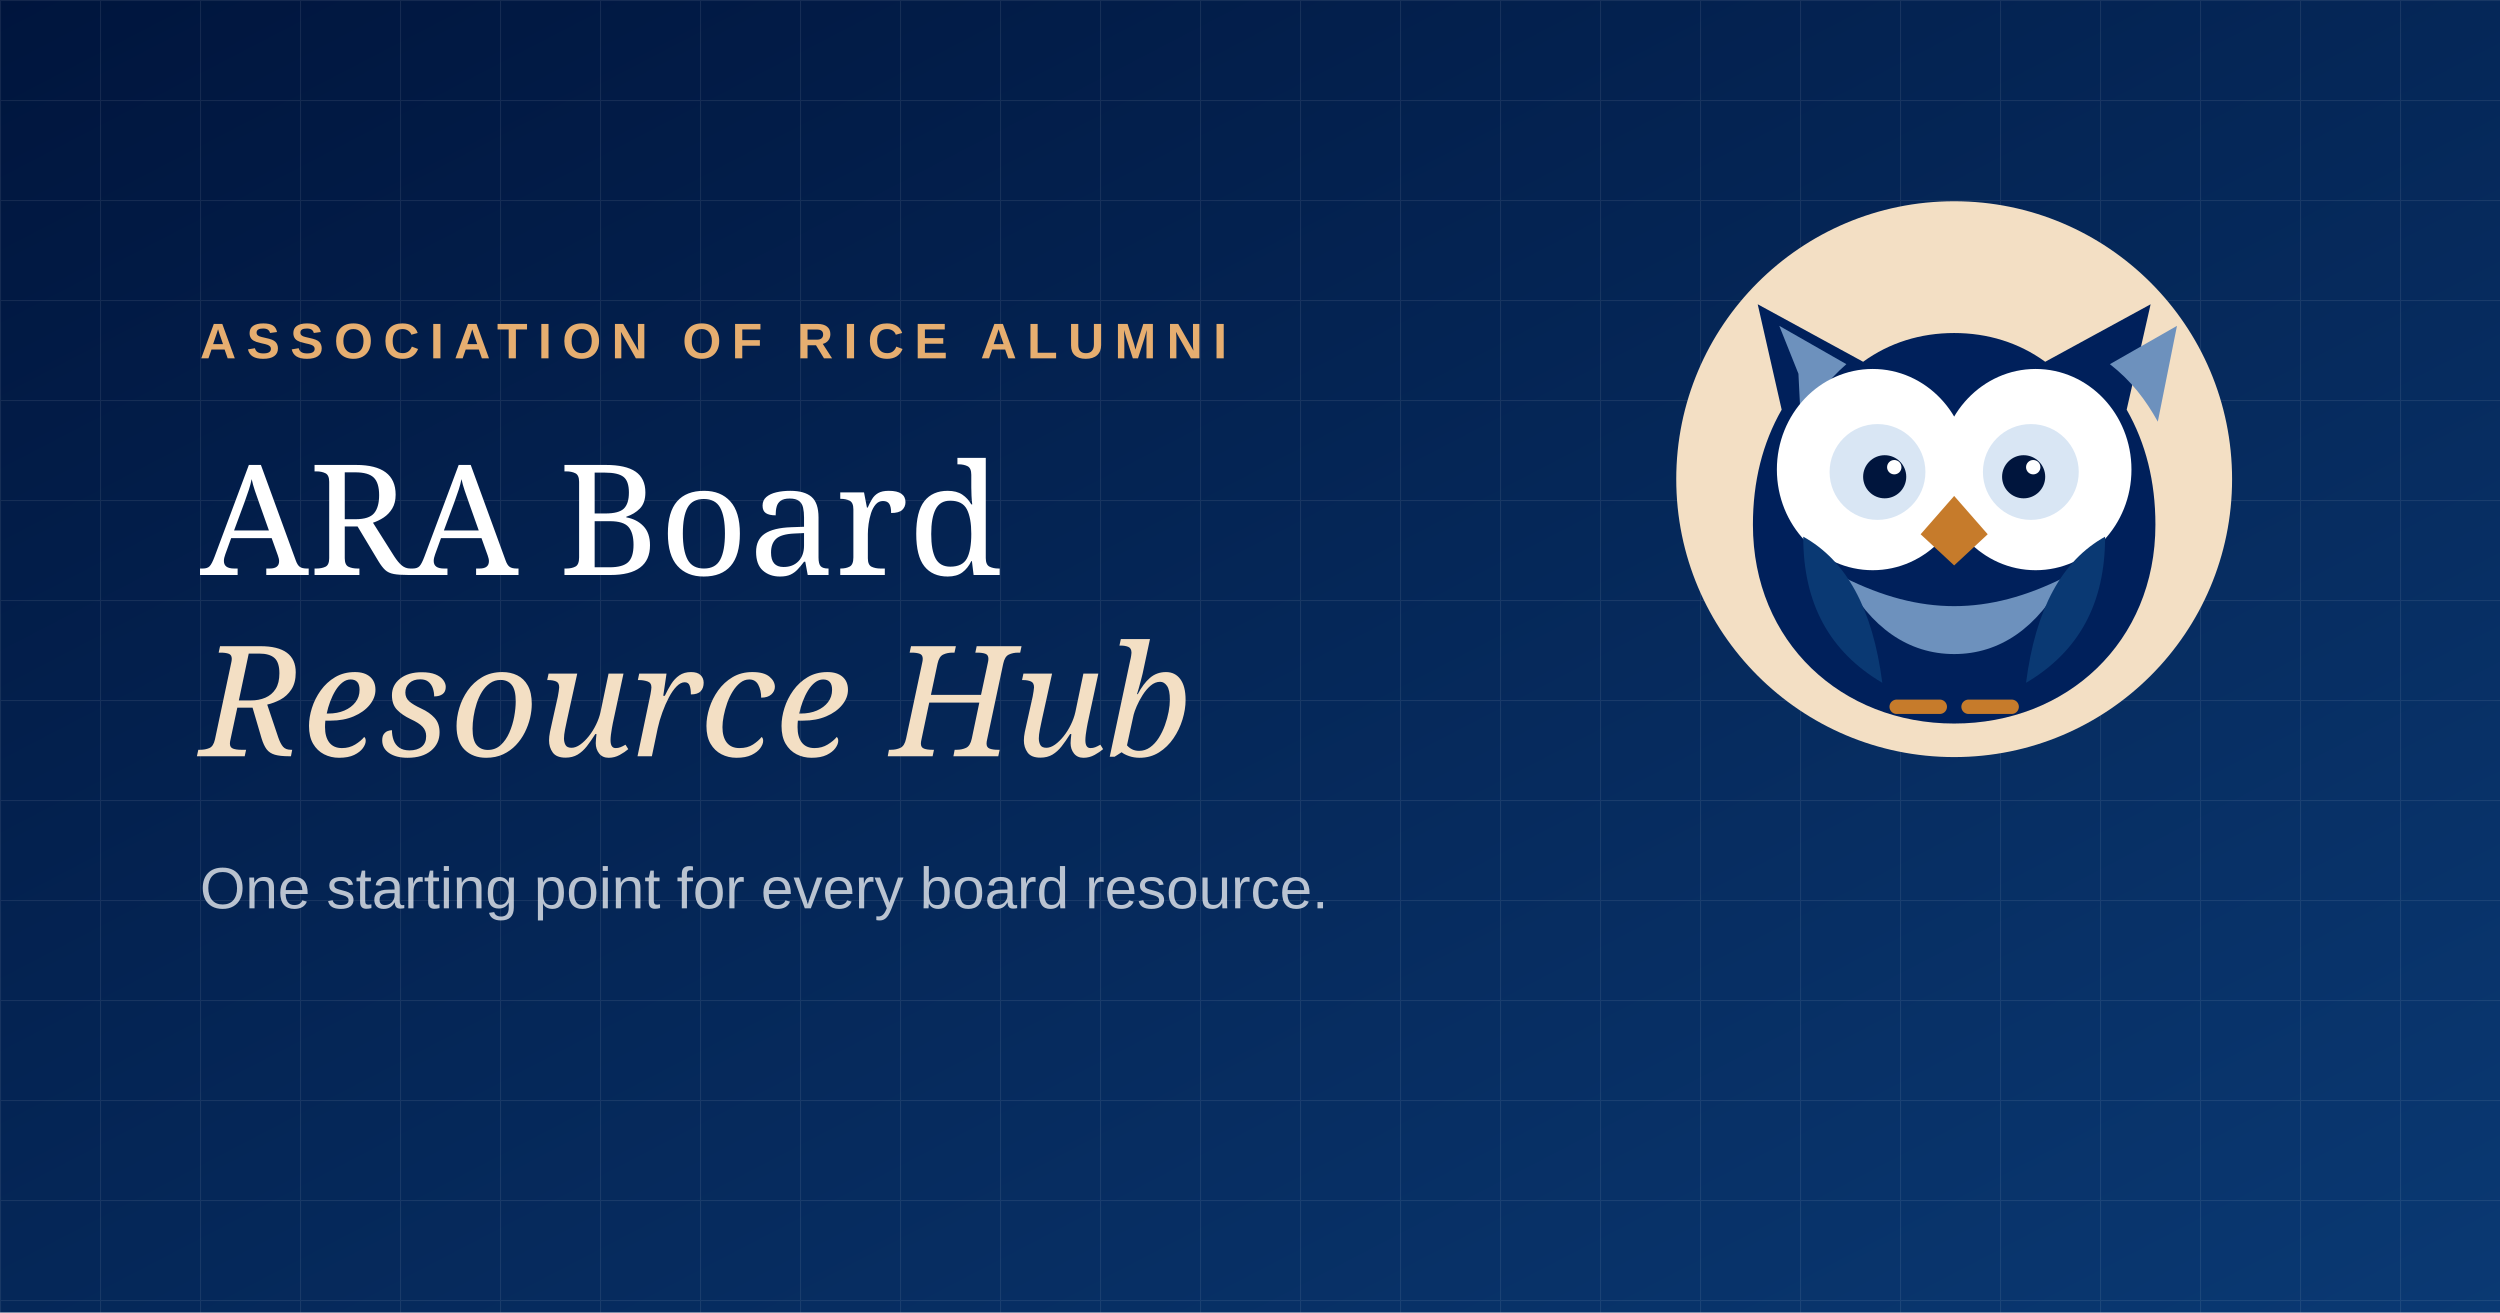
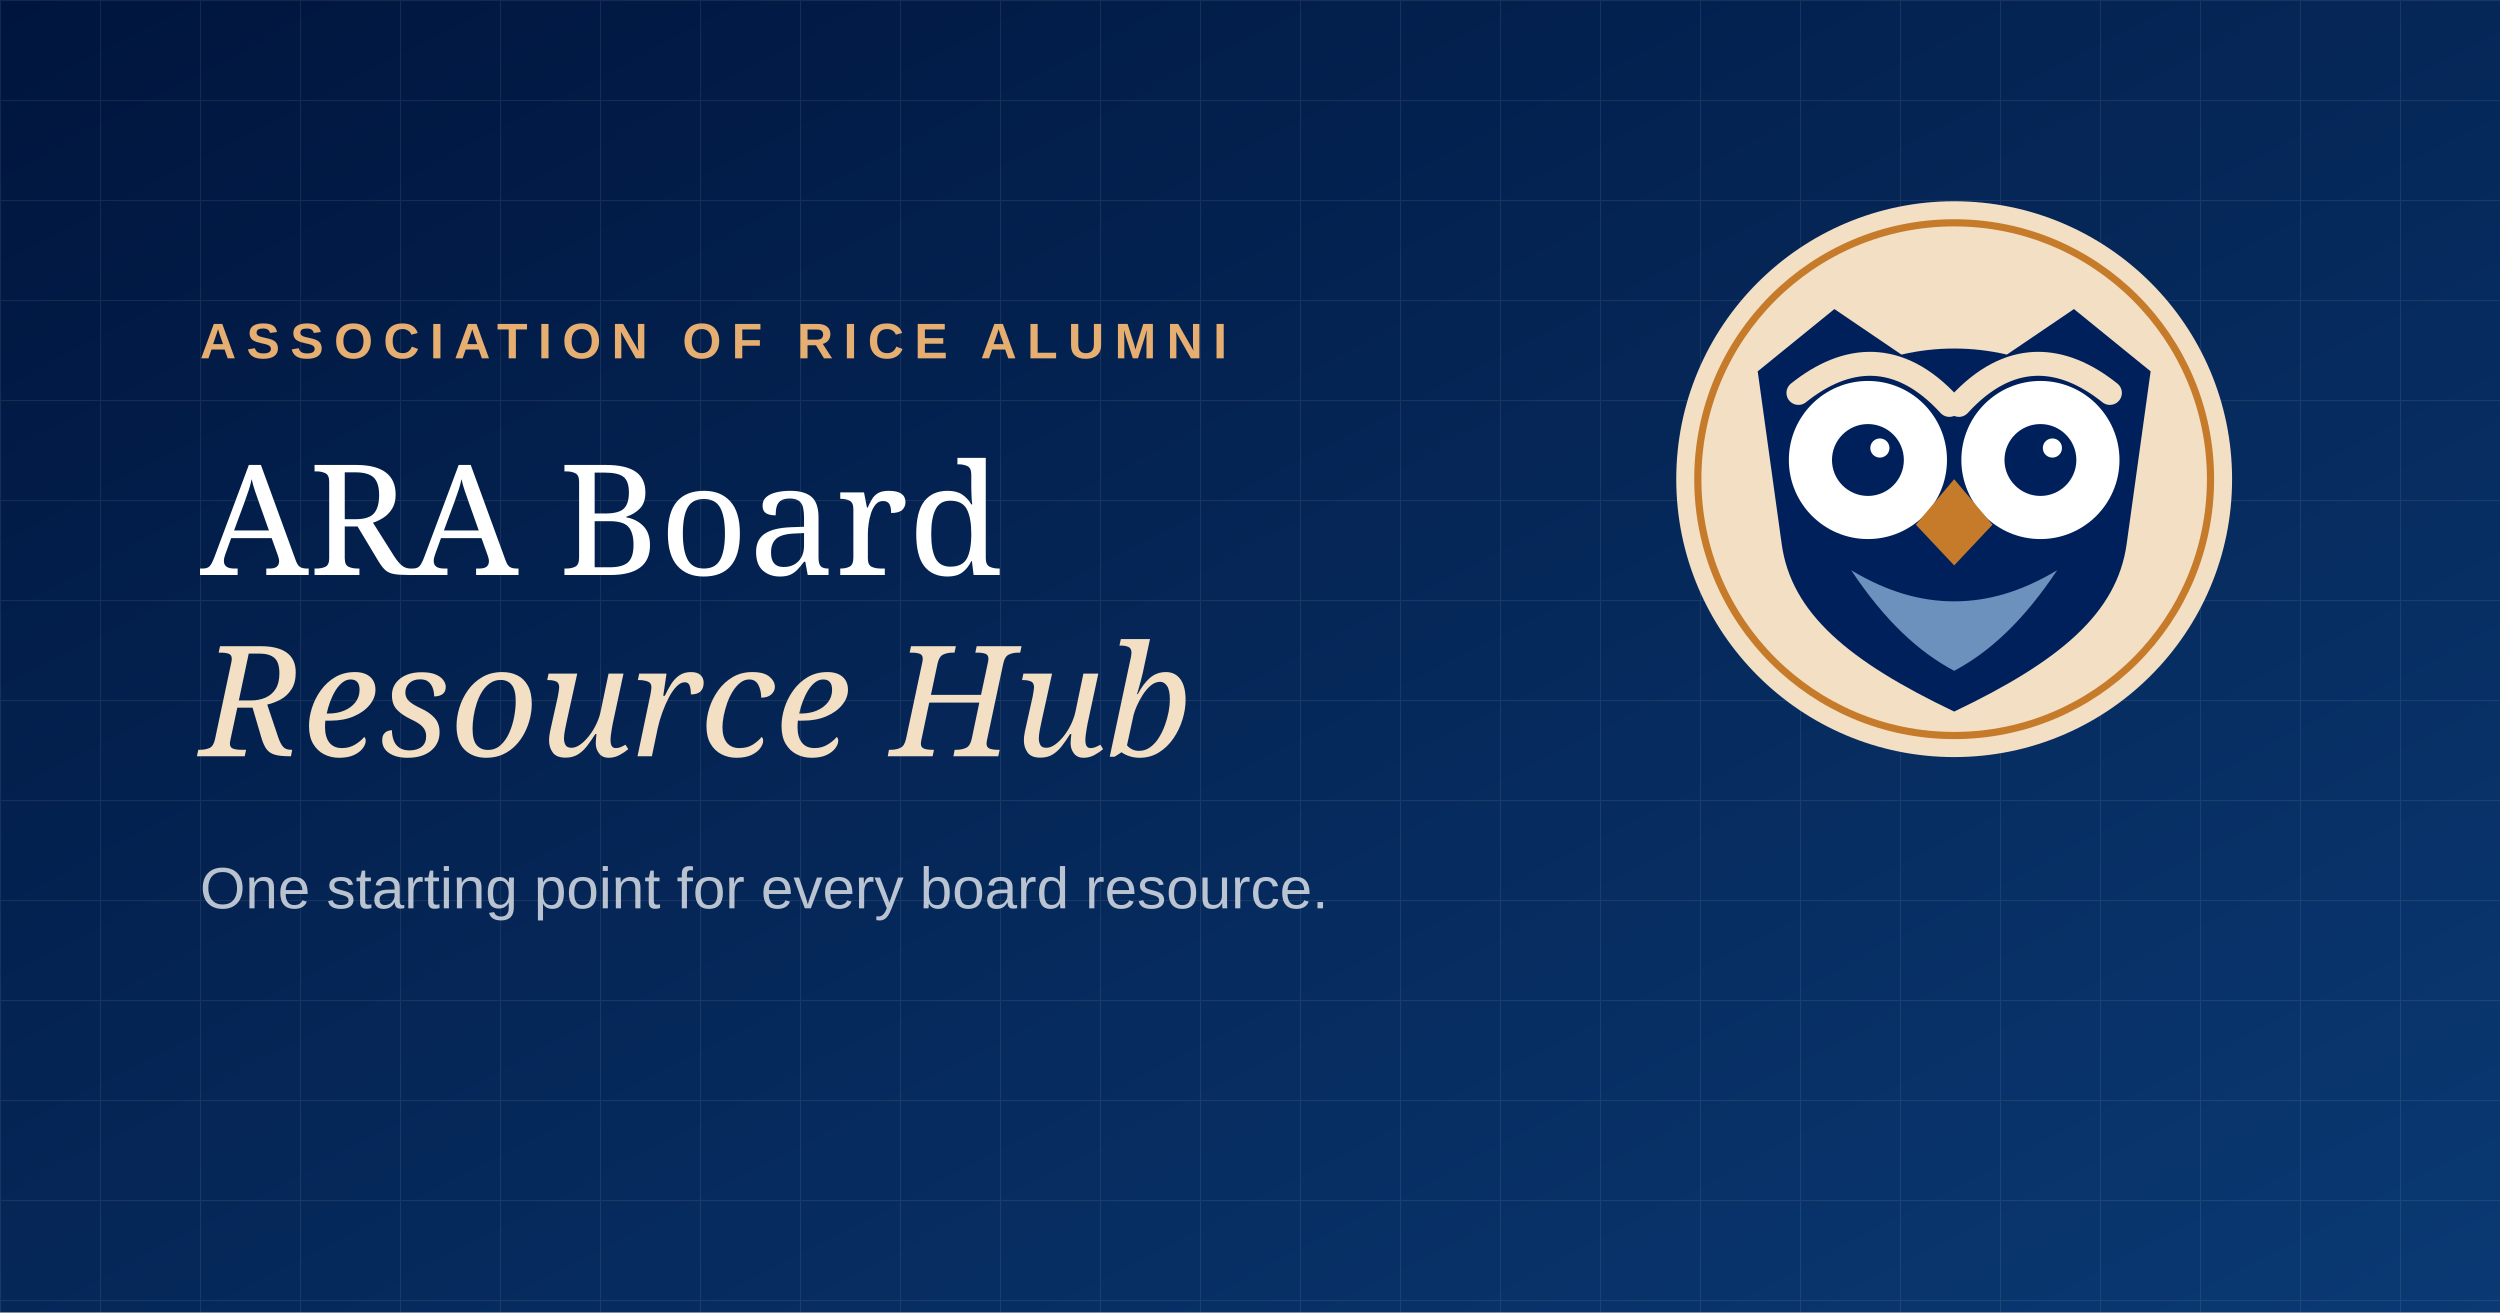
<svg xmlns="http://www.w3.org/2000/svg" width="1200" height="630" viewBox="0 0 1200 630">
  <defs>
    <linearGradient id="bg" x1="0" y1="0" x2="1" y2="1">
      <stop stop-color="#00153d" />
      <stop offset="1" stop-color="#0a3973" />
    </linearGradient>
    <pattern id="grid" width="48" height="48" patternUnits="userSpaceOnUse">
      <path d="M48 0H0v48" fill="none" stroke="#fff" stroke-opacity=".08" />
    </pattern>
  </defs>
  <rect width="1200" height="630" fill="url(#bg)" />
  <rect width="1200" height="630" fill="url(#grid)" />
  <g transform="translate(800 92) scale(1.15)">
    <circle cx="120" cy="120" r="116" fill="#f3dfc4" />
-     <path d="M48 91 38 47l44 24c11-8 24-12 38-12s27 4 38 12l44-24-10 44c8 14 12 30 12 48 0 49-37 83-84 83s-84-34-84-83c0-18 4-34 12-48Z" fill="#00205b" />
-     <path d="M55 76 47 56l28 16c-8 7-14 15-19 24Z" fill="#6d91bd" />
-     <path d="m185 72 28-16-8 40c-5-9-11-17-20-24Z" fill="#6d91bd" />
-     <ellipse cx="86" cy="116" rx="40" ry="42" fill="#fff" />
-     <ellipse cx="154" cy="116" rx="40" ry="42" fill="#fff" />
-     <circle cx="88" cy="117" r="20" fill="#d9e6f4" />
-     <circle cx="152" cy="117" r="20" fill="#d9e6f4" />
-     <circle cx="91" cy="119" r="9" fill="#00153d" />
-     <circle cx="149" cy="119" r="9" fill="#00153d" />
-     <circle cx="95" cy="115" r="3" fill="#fff" />
-     <circle cx="153" cy="115" r="3" fill="#fff" />
-     <path d="m106 143 14-16 14 16-14 13Z" fill="#c67b2b" />
-     <path d="M74 161c11 21 27 32 46 32s35-11 46-32c-16 8-31 12-46 12s-30-4-46-12Z" fill="#6d91bd" />
-     <path d="M57 144c0 28 11 48 33 61-4-31-15-51-33-61Zm126 0c0 28-11 48-33 61 4-31 15-51 33-61Z" fill="#0a3973" />
-     <path d="M96 215h18m12 0h18" fill="none" stroke="#c67b2b" stroke-linecap="round" stroke-width="6" />
+     <circle cx="120" cy="120" r="107" fill="none" stroke="#c67b2b" stroke-width="3" />
+     <path d="M38 75 70 49l28 19a97 97 0 0 1 44 0l28-19 32 26-10 72c-4 29-28 49-72 70-44-21-68-41-72-70Z" fill="#00205b" />
+     <path d="M55 84c20-16 42-18 63 5M185 84c-20-16-42-18-63 5" fill="none" stroke="#f3dfc4" stroke-linecap="round" stroke-width="10" />
+     <circle cx="84" cy="112" r="33" fill="#fff" />
+     <circle cx="156" cy="112" r="33" fill="#fff" />
+     <circle cx="84" cy="112" r="15" fill="#00205b" />
+     <circle cx="156" cy="112" r="15" fill="#00205b" />
+     <circle cx="89" cy="107" r="4" fill="#fff" />
+     <circle cx="161" cy="107" r="4" fill="#fff" />
+     <path d="m104 139 16-19 16 19-16 17Z" fill="#c67b2b" />
+     <path d="M77 158c14 21 28 34 43 42 15-8 29-21 43-42-15 9-29 13-43 13s-28-4-43-13Z" fill="#6d91bd" />
  </g>
  <text x="96" y="172" fill="#e6ae70" font-family="Arial, sans-serif" font-size="24" font-weight="700" letter-spacing="5">ASSOCIATION OF RICE ALUMNI</text>
  <text x="96" y="276" fill="#fff" font-family="Georgia, serif" font-size="74">ARA Board</text>
  <text x="96" y="363" fill="#f3dfc4" font-family="Georgia, serif" font-size="74" font-style="italic">Resource Hub</text>
  <text x="96" y="436" fill="#fff" fill-opacity=".72" font-family="Arial, sans-serif" font-size="28">One starting point for every board resource.</text>
</svg>
